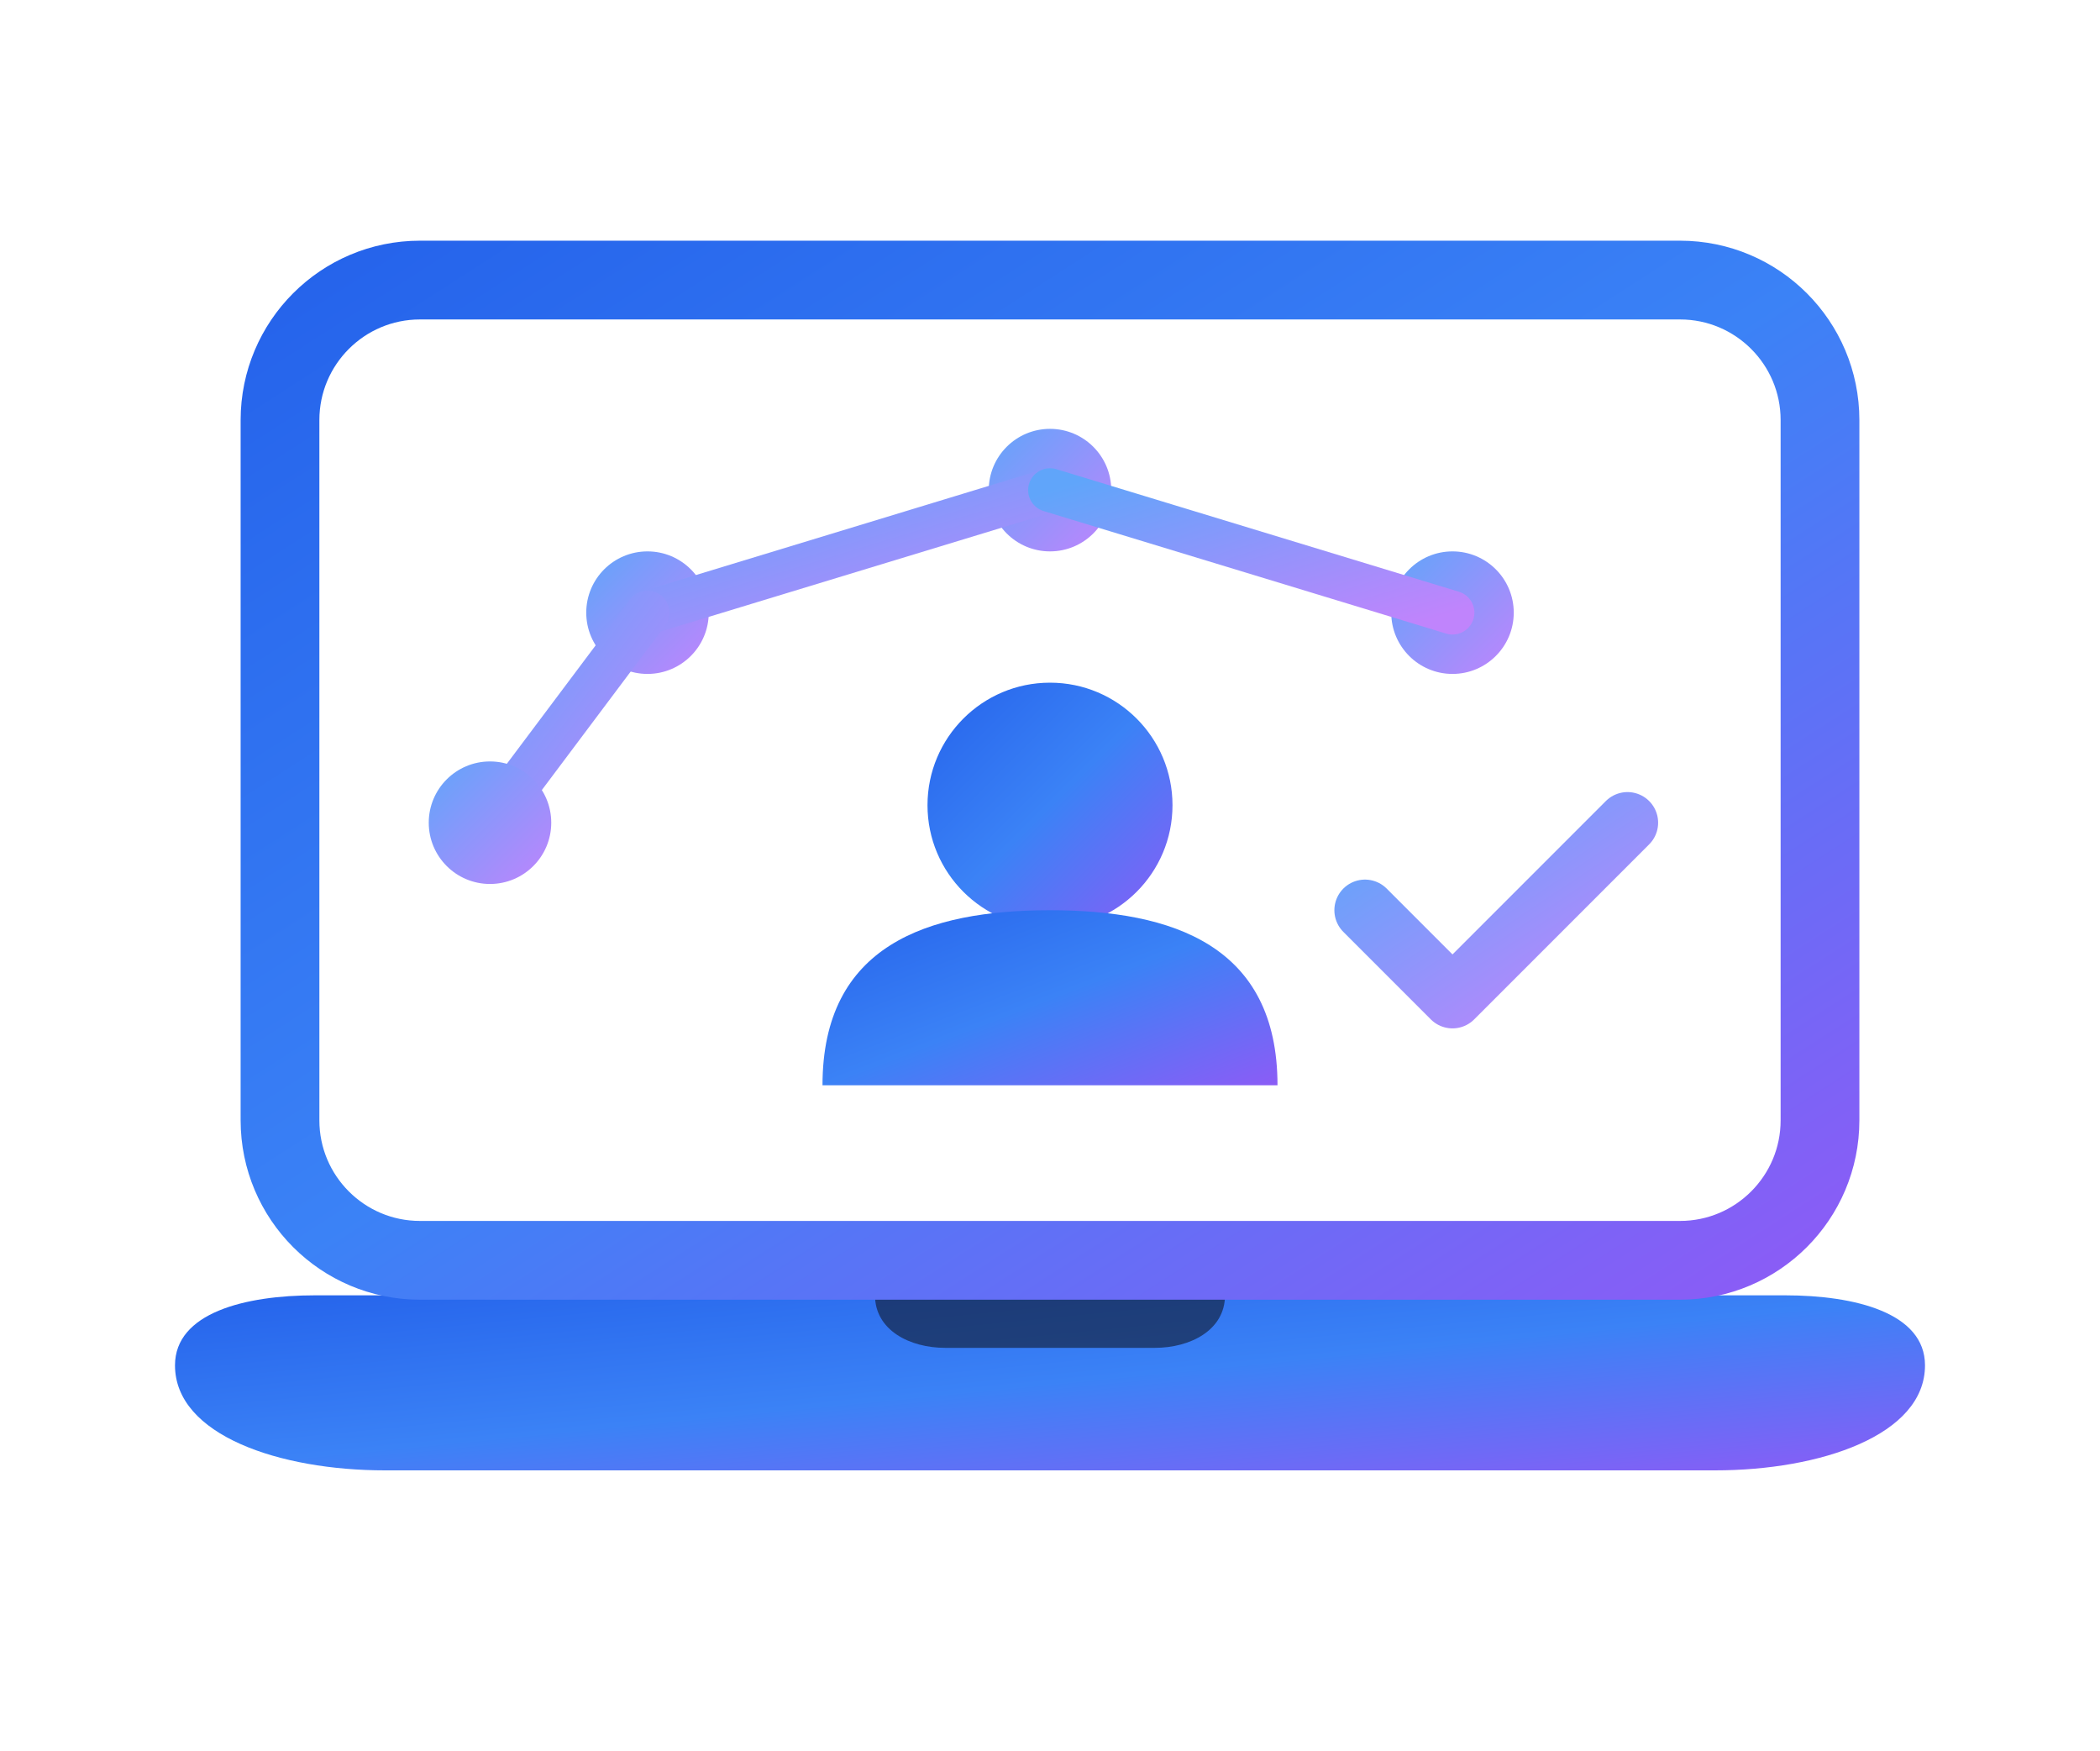
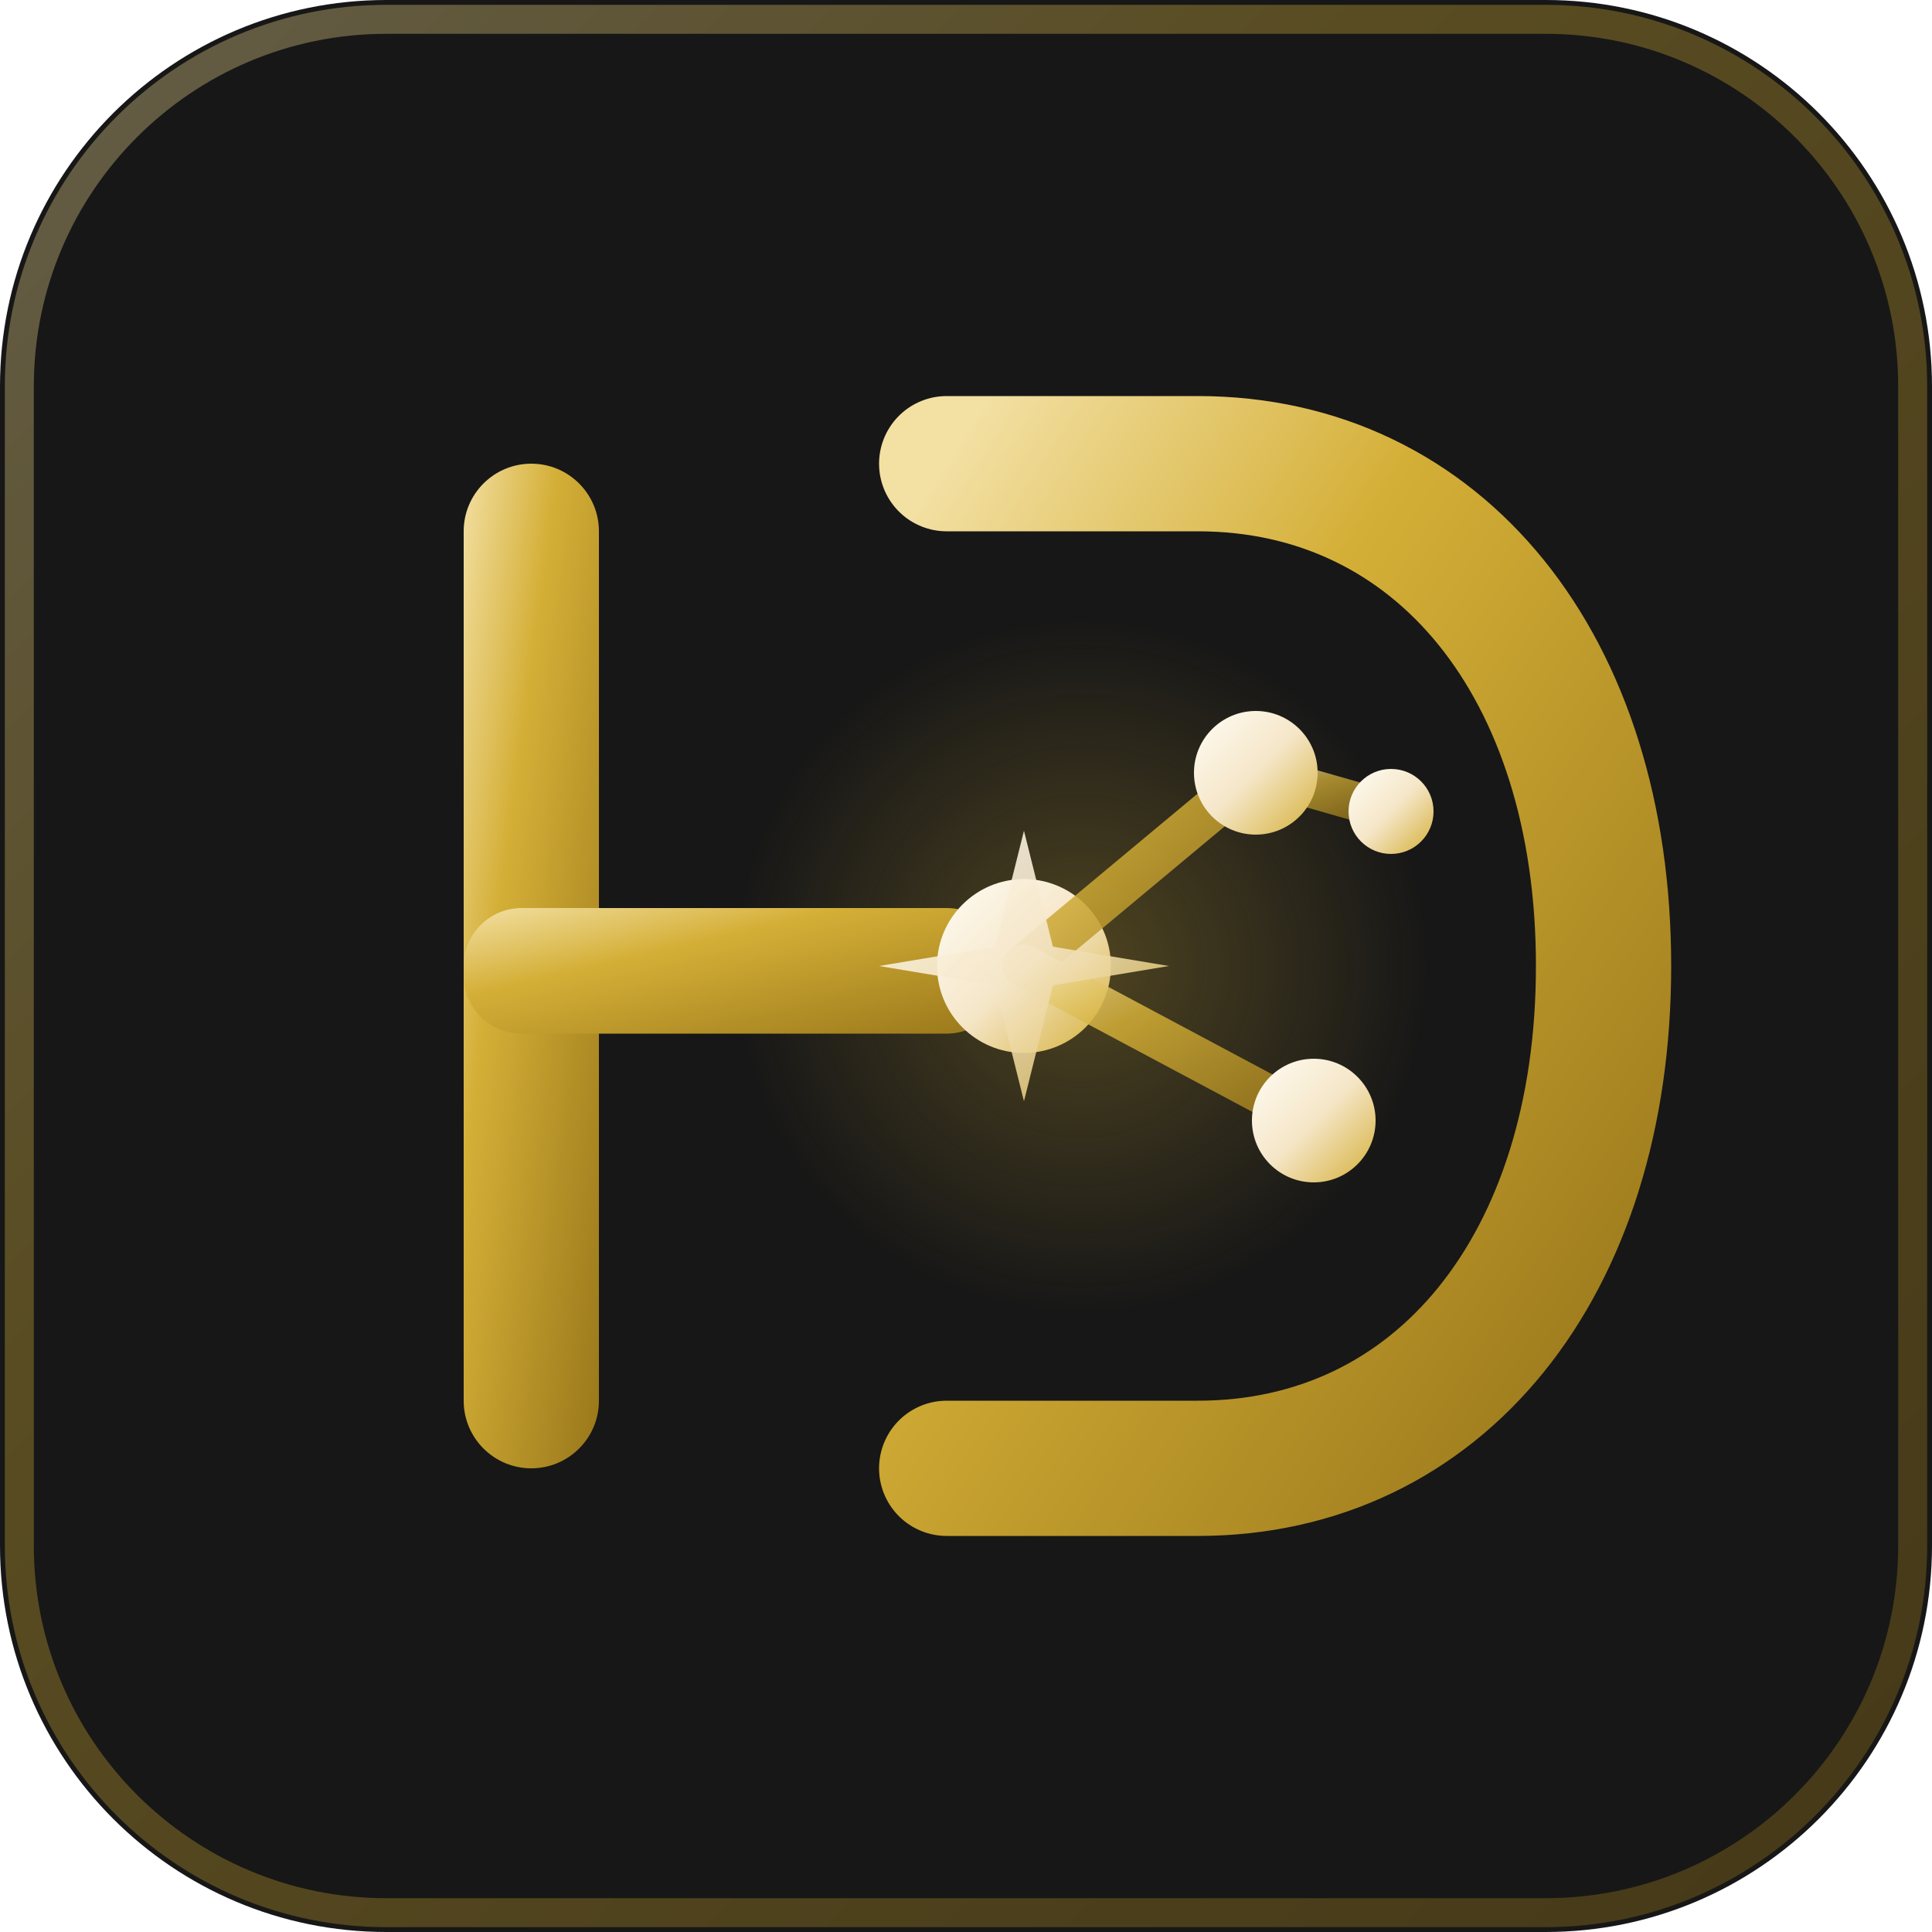
- <svg xmlns="http://www.w3.org/2000/svg" viewBox="0 0 120 100" fill="none">
+ <svg xmlns="http://www.w3.org/2000/svg" viewBox="0 0 100 100" fill="none">
  <defs>
-     <linearGradient id="hd-grad" x1="0%" y1="0%" x2="100%" y2="100%">
-       <stop offset="0%" stop-color="#2563eb" />
-       <stop offset="50%" stop-color="#3b82f6" />
-       <stop offset="100%" stop-color="#8b5cf6" />
+     <linearGradient id="hd-gold" x1="0%" y1="0%" x2="100%" y2="100%">
+       <stop offset="0%" stop-color="#F3E0A3" />
+       <stop offset="35%" stop-color="#D4AF37" />
+       <stop offset="100%" stop-color="#99771A" />
    </linearGradient>
-     <linearGradient id="hd-grad-light" x1="0%" y1="0%" x2="100%" y2="100%">
-       <stop offset="0%" stop-color="#60a5fa" />
-       <stop offset="100%" stop-color="#c084fc" />
+     <linearGradient id="hd-gold-spark" x1="0%" y1="0%" x2="100%" y2="100%">
+       <stop offset="0%" stop-color="#FFFDF5" />
+       <stop offset="50%" stop-color="#F5E6C8" />
+       <stop offset="100%" stop-color="#D4AF37" />
    </linearGradient>
+     <radialGradient id="hd-glow" cx="50%" cy="50%" r="50%">
+       <stop offset="0%" stop-color="#D4AF37" stop-opacity="0.3" />
+       <stop offset="100%" stop-color="#D4AF37" stop-opacity="0" />
+     </radialGradient>
  </defs>
-   <path d="M10 78 C10 75 14 74 18 74 L102 74 C106 74 110 75 110 78 C110 82 104 84 98 84 L22 84 C16 84 10 82 10 78 Z" fill="url(#hd-grad)" />
-   <path d="M50 74 L70 74 C70 76 68 77 66 77 L54 77 C52 77 50 76 50 74 Z" fill="#0f172a" opacity="0.6" />
-   <rect x="16" y="16" width="88" height="56" rx="8" stroke="url(#hd-grad)" stroke-width="4.5" fill="none" />
-   <circle cx="60" cy="46" r="7" fill="url(#hd-grad)" />
-   <path d="M47 62 C47 54 53 52 60 52 C67 52 73 54 73 62 Z" fill="url(#hd-grad)" />
-   <circle cx="60" cy="28" r="3.5" fill="url(#hd-grad-light)" />
-   <line x1="60" y1="28" x2="60" y2="39" stroke="url(#hd-grad-light)" stroke-width="2.5" stroke-linecap="round" />
-   <circle cx="37" cy="35" r="3.5" fill="url(#hd-grad-light)" />
-   <line x1="37" y1="35" x2="60" y2="28" stroke="url(#hd-grad-light)" stroke-width="2.5" stroke-linecap="round" />
-   <line x1="37" y1="35" x2="28" y2="47" stroke="url(#hd-grad-light)" stroke-width="2.5" stroke-linecap="round" />
-   <circle cx="28" cy="47" r="3.5" fill="url(#hd-grad-light)" />
-   <circle cx="83" cy="35" r="3.5" fill="url(#hd-grad-light)" />
-   <line x1="83" y1="35" x2="60" y2="28" stroke="url(#hd-grad-light)" stroke-width="2.5" stroke-linecap="round" />
-   <path d="M78 52 L83 57 L93 47" stroke="url(#hd-grad-light)" stroke-width="3.5" stroke-linecap="round" stroke-linejoin="round" fill="none" />
+   <rect width="100" height="100" rx="20" fill="#171717" />
+   <rect x="1" y="1" width="98" height="98" rx="19" stroke="url(#hd-gold)" stroke-width="1.5" stroke-opacity="0.35" />
+   <circle cx="56" cy="50" r="18" fill="url(#hd-glow)" />
+   <rect x="24" y="24" width="7" height="52" rx="3.5" fill="url(#hd-gold)" />
+   <rect x="24" y="47" width="28" height="6.5" rx="3" fill="url(#hd-gold)" />
+   <path d="M49 24 H62 C74.5 24 83 34.5 83 50 C83 65.5 74.5 76 62 76 H49" stroke="url(#hd-gold)" stroke-width="7" stroke-linecap="round" stroke-linejoin="round" fill="none" />
+   <circle cx="53" cy="50" r="4.5" fill="url(#hd-gold-spark)" />
+   <line x1="53" y1="50" x2="65" y2="40" stroke="url(#hd-gold)" stroke-width="2.2" stroke-linecap="round" stroke-opacity="0.85" />
+   <line x1="53" y1="50" x2="68" y2="58" stroke="url(#hd-gold)" stroke-width="2.2" stroke-linecap="round" stroke-opacity="0.85" />
+   <line x1="65" y1="40" x2="72" y2="42" stroke="url(#hd-gold)" stroke-width="2" stroke-linecap="round" stroke-opacity="0.75" />
+   <circle cx="65" cy="40" r="3.2" fill="url(#hd-gold-spark)" />
+   <circle cx="68" cy="58" r="3.2" fill="url(#hd-gold-spark)" />
+   <circle cx="72" cy="42" r="2.2" fill="url(#hd-gold-spark)" />
+   <path d="M53 43 L54.5 49 L60.5 50 L54.5 51 L53 57 L51.5 51 L45.5 50 L51.5 49 Z" fill="url(#hd-gold-spark)" opacity="0.9" />
</svg>
